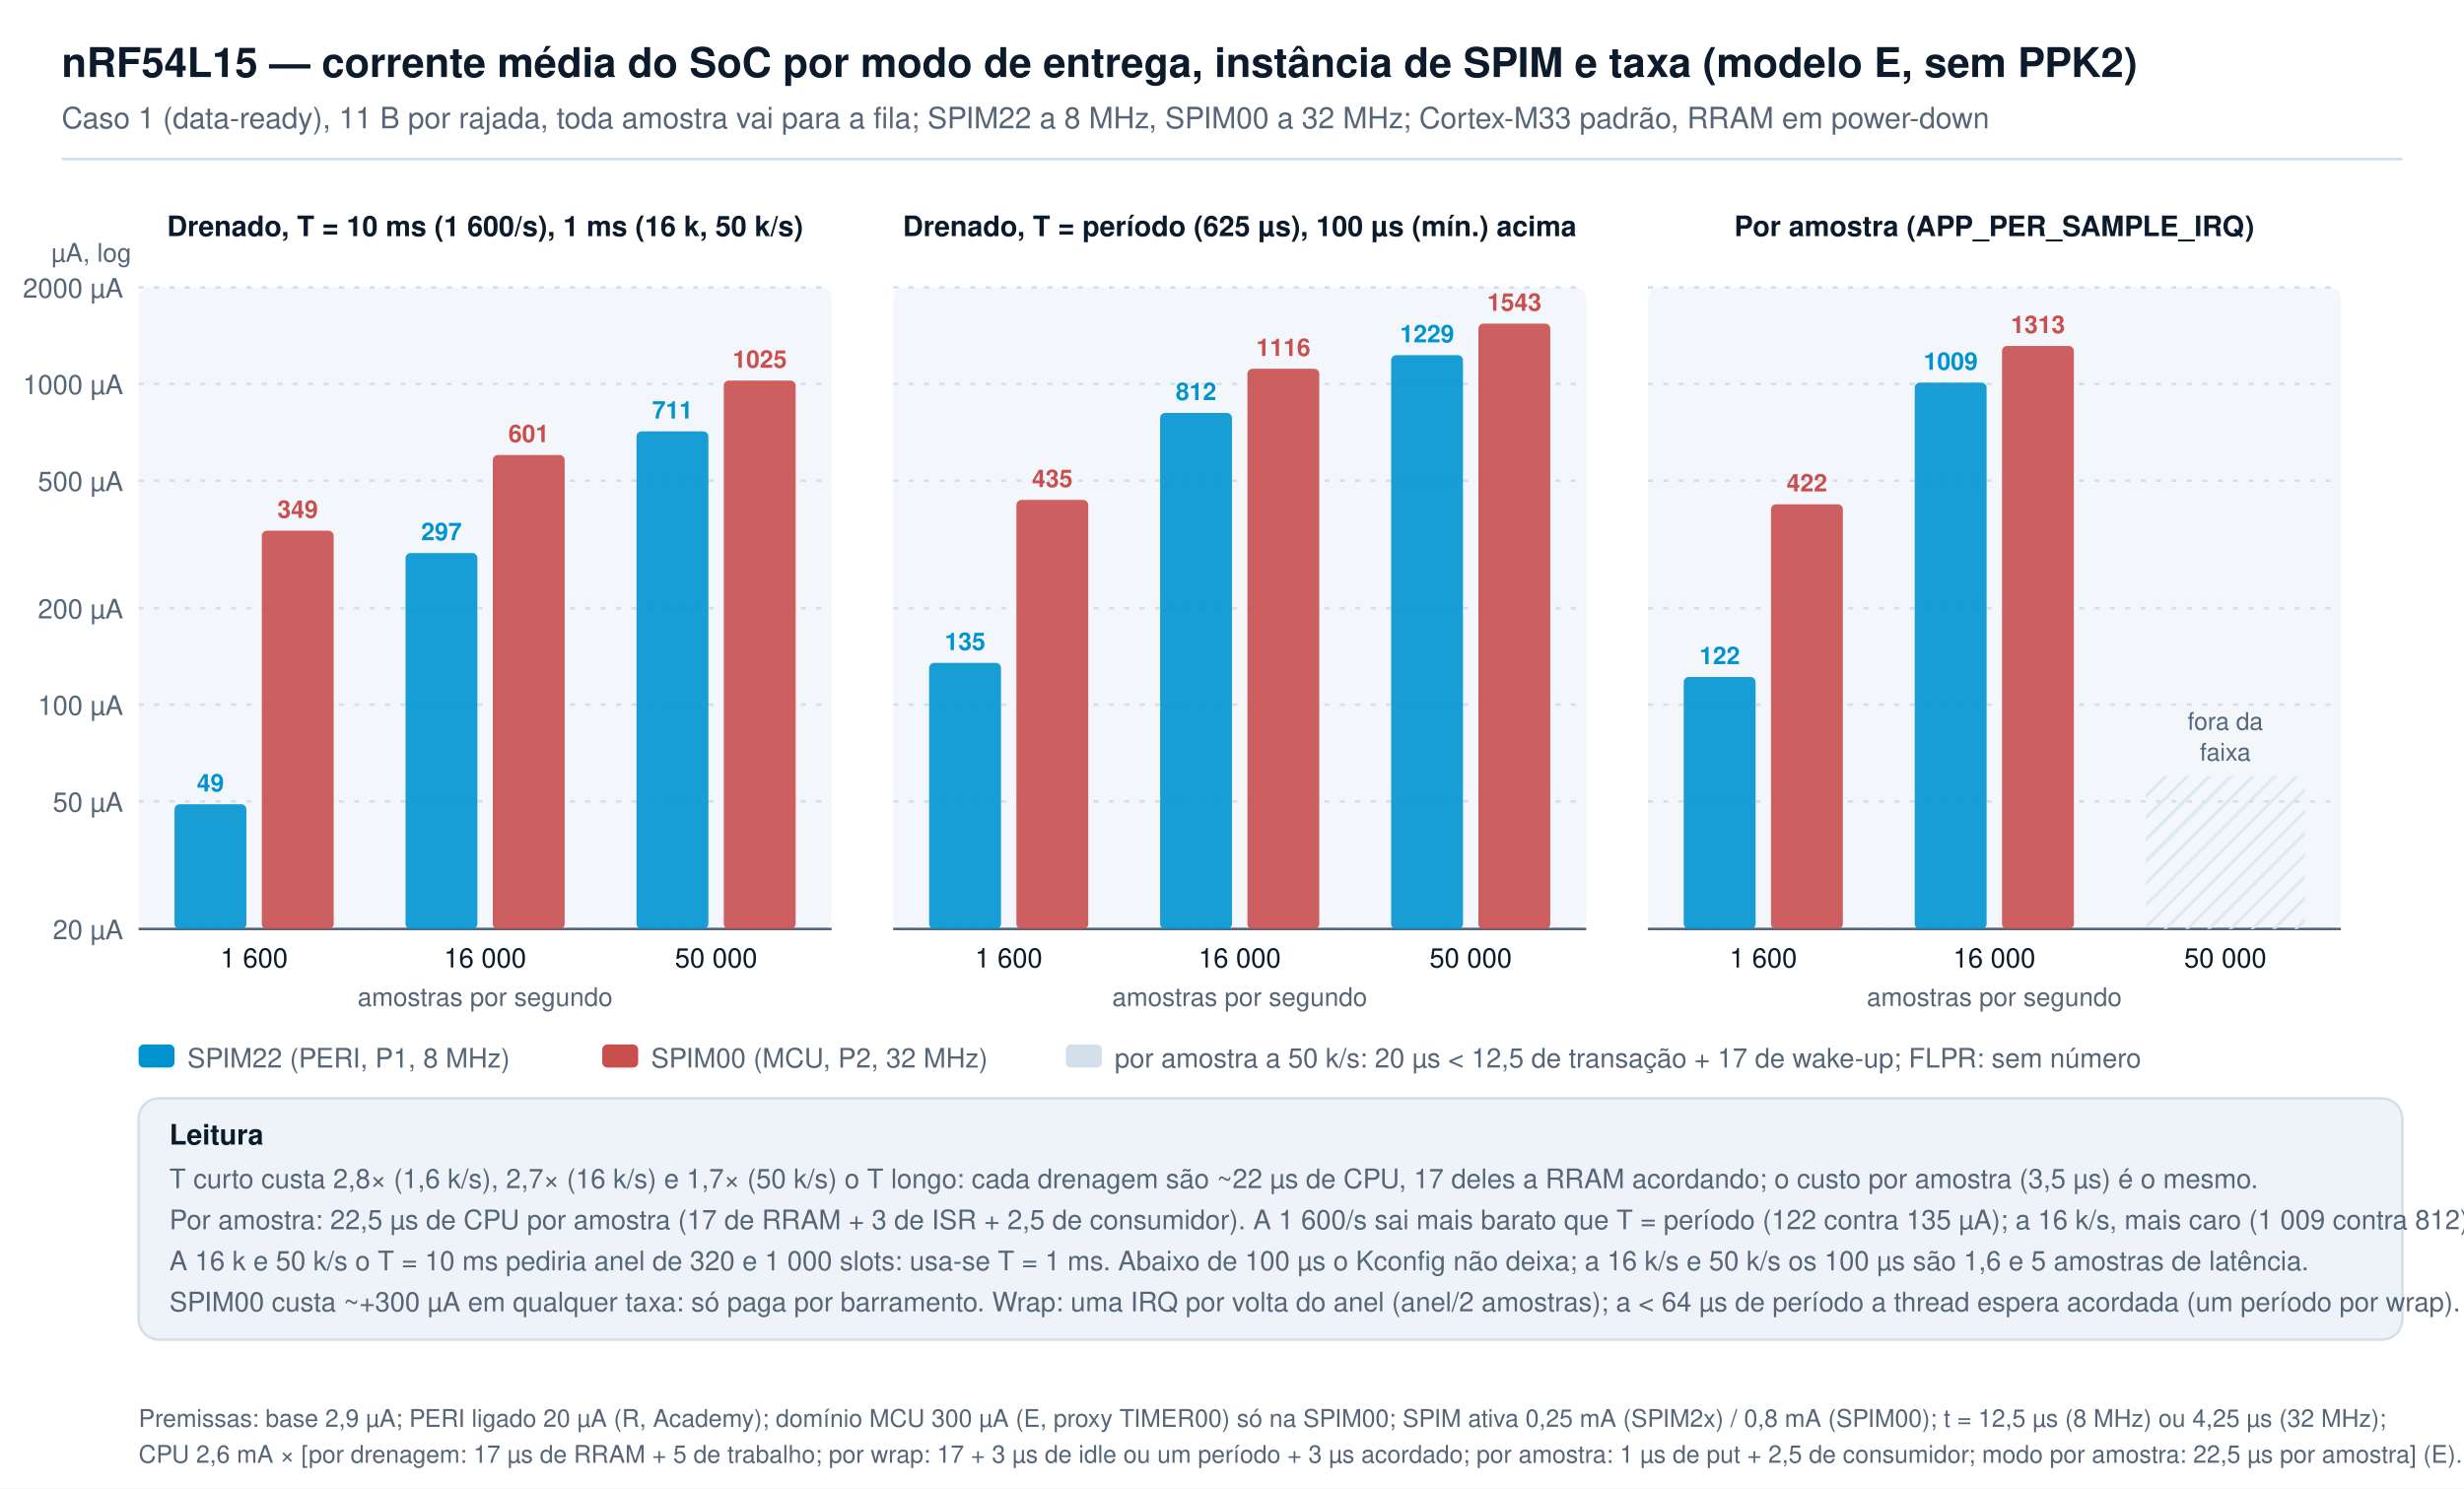
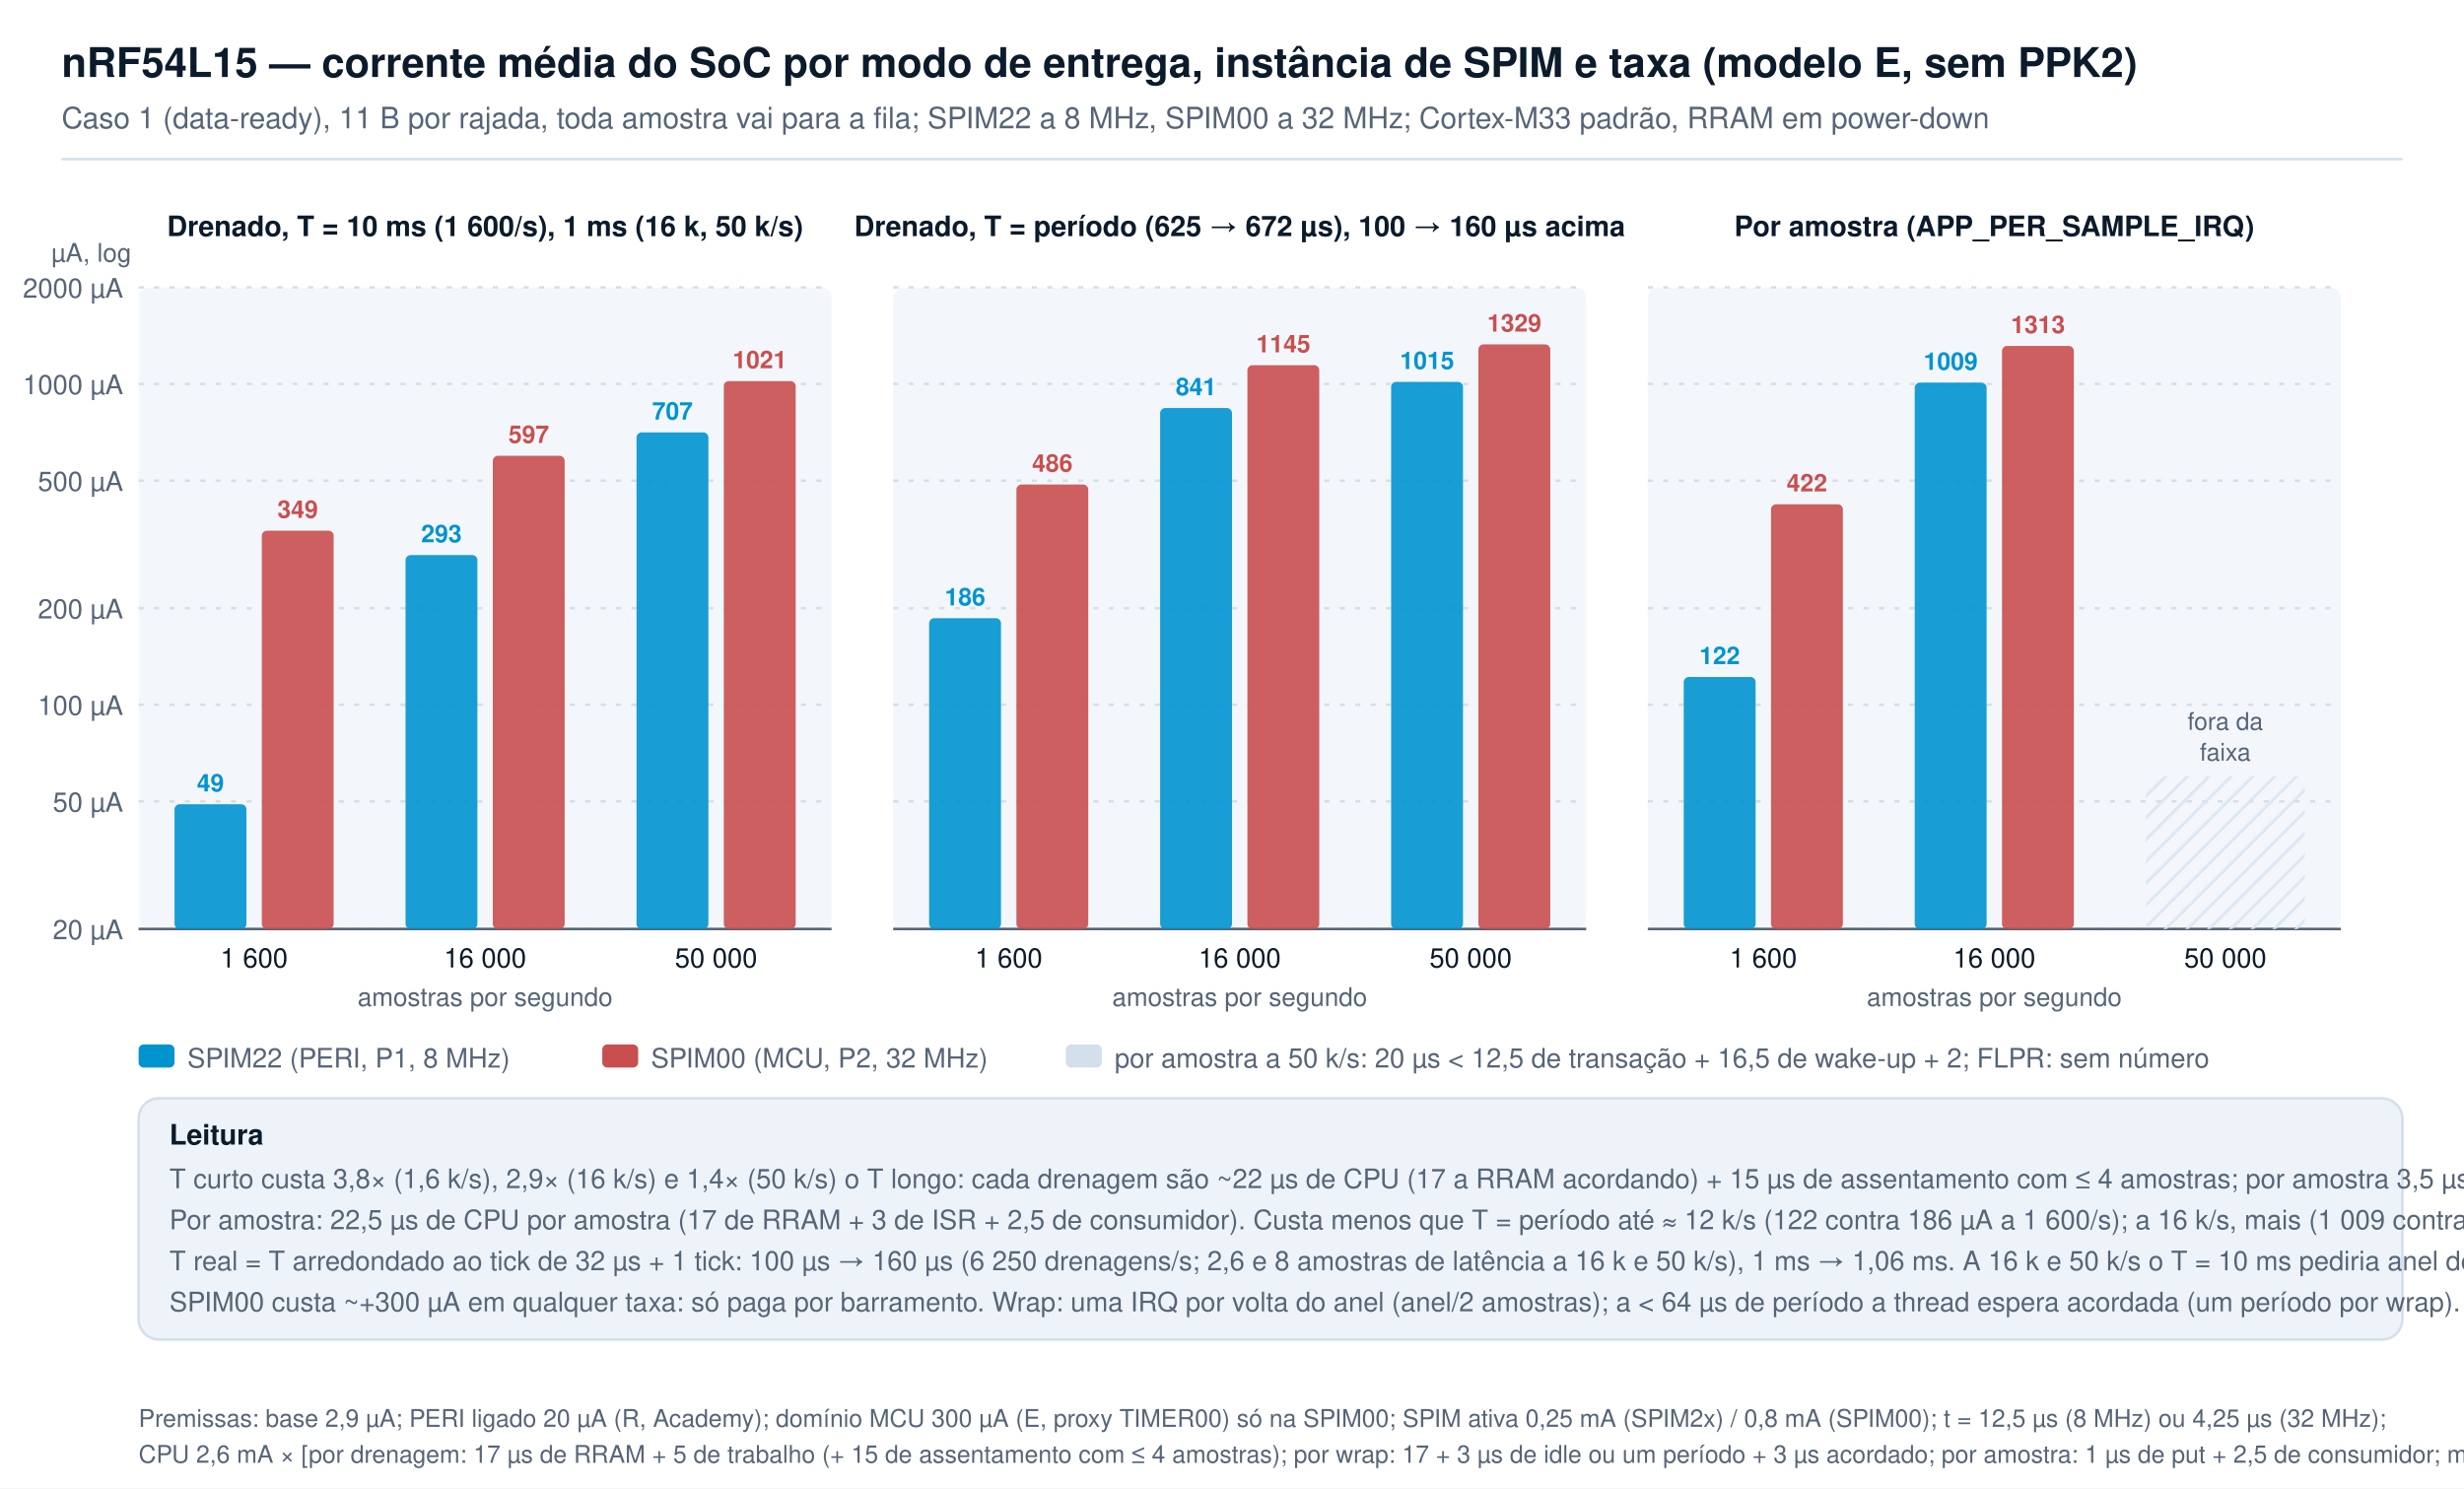
<svg xmlns="http://www.w3.org/2000/svg" width="960" height="580" viewBox="0 0 960 580">
  <defs>
    <marker id="arr" markerWidth="9" markerHeight="9" refX="7" refY="4.5" orient="auto" markerUnits="userSpaceOnUse">
      <path d="M0,0.5 L8,4.5 L0,8.5 z" fill="#566577" />
    </marker>
    <marker id="arr-blue" markerWidth="9" markerHeight="9" refX="7" refY="4.5" orient="auto" markerUnits="userSpaceOnUse">
      <path d="M0,0.5 L8,4.5 L0,8.5 z" fill="#0093D0" />
    </marker>
    <marker id="arr-green" markerWidth="9" markerHeight="9" refX="7" refY="4.5" orient="auto" markerUnits="userSpaceOnUse">
      <path d="M0,0.5 L8,4.5 L0,8.5 z" fill="#1FA971" />
    </marker>
    <marker id="arr-red" markerWidth="9" markerHeight="9" refX="7" refY="4.5" orient="auto" markerUnits="userSpaceOnUse">
      <path d="M0,0.5 L8,4.5 L0,8.5 z" fill="#C94F4F" />
    </marker>
    <filter id="shadow" x="-5%" y="-5%" width="110%" height="120%">
      <feDropShadow dx="0" dy="1.5" stdDeviation="1.5" flood-color="#00224E" flood-opacity="0.12" />
    </filter>
    <pattern id="hatch" width="6" height="6" patternUnits="userSpaceOnUse" patternTransform="rotate(45)">
      <line x1="0" y1="0" x2="0" y2="6" stroke="#D3E0EB" stroke-width="2" />
    </pattern>
  </defs>
  <rect width="100%" height="100%" fill="white" />
  <text x="24" y="30" fill="#0B1B2B" font-family="Segoe UI, Helvetica Neue, Helvetica, Arial, sans-serif" font-size="16" font-weight="600">nRF54L15 — corrente média do SoC por modo de entrega, instância de SPIM e taxa (modelo E, sem PPK2)</text>
  <text x="24" y="50" fill="#566577" font-family="Segoe UI, Helvetica Neue, Helvetica, Arial, sans-serif" font-size="11.5">Caso 1 (data-ready), 11 B por rajada, toda amostra vai para a fila; SPIM22 a 8 MHz, SPIM00 a 32 MHz; Cortex-M33 padrão, RRAM em power-down</text>
  <line x1="24" y1="62" x2="936" y2="62" stroke="#D3E0EB" stroke-width="1" />
  <rect x="54" y="112" width="270" height="250" fill="#F3F7FB" rx="4" />
  <text x="189.0" y="92" text-anchor="middle" fill="#0B1B2B" font-family="Segoe UI, Helvetica Neue, Helvetica, Arial, sans-serif" font-size="11" font-weight="600">Drenado, T = 10 ms (1 600/s), 1 ms (16 k, 50 k/s)</text>
  <line x1="54" y1="362.0" x2="324" y2="362.0" stroke="#D3E0EB" stroke-width="1" stroke-dasharray="2 4" />
  <text x="48" y="366.0" text-anchor="end" fill="#566577" font-family="Segoe UI, Helvetica Neue, Helvetica, Arial, sans-serif" font-size="10.5">20 µA</text>
  <line x1="54" y1="312.3" x2="324" y2="312.3" stroke="#D3E0EB" stroke-width="1" stroke-dasharray="2 4" />
  <text x="48" y="316.3" text-anchor="end" fill="#566577" font-family="Segoe UI, Helvetica Neue, Helvetica, Arial, sans-serif" font-size="10.5">50 µA</text>
  <line x1="54" y1="274.6" x2="324" y2="274.6" stroke="#D3E0EB" stroke-width="1" stroke-dasharray="2 4" />
  <text x="48" y="278.6" text-anchor="end" fill="#566577" font-family="Segoe UI, Helvetica Neue, Helvetica, Arial, sans-serif" font-size="10.5">100 µA</text>
  <line x1="54" y1="237.0" x2="324" y2="237.0" stroke="#D3E0EB" stroke-width="1" stroke-dasharray="2 4" />
  <text x="48" y="241.0" text-anchor="end" fill="#566577" font-family="Segoe UI, Helvetica Neue, Helvetica, Arial, sans-serif" font-size="10.5">200 µA</text>
  <line x1="54" y1="187.3" x2="324" y2="187.3" stroke="#D3E0EB" stroke-width="1" stroke-dasharray="2 4" />
  <text x="48" y="191.3" text-anchor="end" fill="#566577" font-family="Segoe UI, Helvetica Neue, Helvetica, Arial, sans-serif" font-size="10.5">500 µA</text>
  <line x1="54" y1="149.6" x2="324" y2="149.6" stroke="#D3E0EB" stroke-width="1" stroke-dasharray="2 4" />
  <text x="48" y="153.6" text-anchor="end" fill="#566577" font-family="Segoe UI, Helvetica Neue, Helvetica, Arial, sans-serif" font-size="10.5">1000 µA</text>
  <line x1="54" y1="112.0" x2="324" y2="112.0" stroke="#D3E0EB" stroke-width="1" stroke-dasharray="2 4" />
  <text x="48" y="116.0" text-anchor="end" fill="#566577" font-family="Segoe UI, Helvetica Neue, Helvetica, Arial, sans-serif" font-size="10.5">2000 µA</text>
  <line x1="54" y1="362" x2="324" y2="362" stroke="#566577" stroke-width="1" />
  <rect x="68.0" y="313.4" width="28" height="48.6" rx="2" fill="#0093D0" opacity="0.9" />
  <text x="82.0" y="308.4" text-anchor="middle" fill="#0093D0" font-family="Segoe UI, Helvetica Neue, Helvetica, Arial, sans-serif" font-size="9.5" font-weight="600">49</text>
  <rect x="102.0" y="206.8" width="28" height="155.2" rx="2" fill="#C94F4F" opacity="0.9" />
  <text x="116.0" y="201.8" text-anchor="middle" fill="#C94F4F" font-family="Segoe UI, Helvetica Neue, Helvetica, Arial, sans-serif" font-size="9.5" font-weight="600">349</text>
  <text x="99.0" y="377" text-anchor="middle" fill="#0B1B2B" font-family="Segoe UI, Helvetica Neue, Helvetica, Arial, sans-serif" font-size="10.5">1 600</text>
-   <rect x="158.0" y="215.5" width="28" height="146.5" rx="2" fill="#0093D0" opacity="0.9" />
-   <text x="172.0" y="210.5" text-anchor="middle" fill="#0093D0" font-family="Segoe UI, Helvetica Neue, Helvetica, Arial, sans-serif" font-size="9.5" font-weight="600">297</text>
-   <rect x="192.0" y="177.3" width="28" height="184.7" rx="2" fill="#C94F4F" opacity="0.9" />
-   <text x="206.0" y="172.3" text-anchor="middle" fill="#C94F4F" font-family="Segoe UI, Helvetica Neue, Helvetica, Arial, sans-serif" font-size="9.5" font-weight="600">601</text>
+   <rect x="158.0" y="216.3" width="28" height="145.7" rx="2" fill="#0093D0" opacity="0.9" />
+   <text x="172.0" y="211.3" text-anchor="middle" fill="#0093D0" font-family="Segoe UI, Helvetica Neue, Helvetica, Arial, sans-serif" font-size="9.5" font-weight="600">293</text>
+   <rect x="192.0" y="177.6" width="28" height="184.4" rx="2" fill="#C94F4F" opacity="0.9" />
+   <text x="206.0" y="172.6" text-anchor="middle" fill="#C94F4F" font-family="Segoe UI, Helvetica Neue, Helvetica, Arial, sans-serif" font-size="9.5" font-weight="600">597</text>
  <text x="189.0" y="377" text-anchor="middle" fill="#0B1B2B" font-family="Segoe UI, Helvetica Neue, Helvetica, Arial, sans-serif" font-size="10.5">16 000</text>
-   <rect x="248.0" y="168.1" width="28" height="193.9" rx="2" fill="#0093D0" opacity="0.9" />
-   <text x="262.0" y="163.1" text-anchor="middle" fill="#0093D0" font-family="Segoe UI, Helvetica Neue, Helvetica, Arial, sans-serif" font-size="9.5" font-weight="600">711</text>
-   <rect x="282.0" y="148.3" width="28" height="213.7" rx="2" fill="#C94F4F" opacity="0.9" />
-   <text x="296.0" y="143.3" text-anchor="middle" fill="#C94F4F" font-family="Segoe UI, Helvetica Neue, Helvetica, Arial, sans-serif" font-size="9.5" font-weight="600">1025</text>
+   <rect x="248.0" y="168.5" width="28" height="193.5" rx="2" fill="#0093D0" opacity="0.9" />
+   <text x="262.0" y="163.5" text-anchor="middle" fill="#0093D0" font-family="Segoe UI, Helvetica Neue, Helvetica, Arial, sans-serif" font-size="9.5" font-weight="600">707</text>
+   <rect x="282.0" y="148.5" width="28" height="213.5" rx="2" fill="#C94F4F" opacity="0.9" />
+   <text x="296.0" y="143.5" text-anchor="middle" fill="#C94F4F" font-family="Segoe UI, Helvetica Neue, Helvetica, Arial, sans-serif" font-size="9.5" font-weight="600">1021</text>
  <text x="279.0" y="377" text-anchor="middle" fill="#0B1B2B" font-family="Segoe UI, Helvetica Neue, Helvetica, Arial, sans-serif" font-size="10.5">50 000</text>
  <text x="189.0" y="392" text-anchor="middle" fill="#566577" font-family="Segoe UI, Helvetica Neue, Helvetica, Arial, sans-serif" font-size="10">amostras por segundo</text>
  <rect x="348" y="112" width="270" height="250" fill="#F3F7FB" rx="4" />
-   <text x="483.0" y="92" text-anchor="middle" fill="#0B1B2B" font-family="Segoe UI, Helvetica Neue, Helvetica, Arial, sans-serif" font-size="11" font-weight="600">Drenado, T = período (625 µs), 100 µs (mín.) acima</text>
+   <text x="483.0" y="92" text-anchor="middle" fill="#0B1B2B" font-family="Segoe UI, Helvetica Neue, Helvetica, Arial, sans-serif" font-size="11" font-weight="600">Drenado, T = período (625 → 672 µs), 100 → 160 µs acima</text>
  <line x1="348" y1="362.0" x2="618" y2="362.0" stroke="#D3E0EB" stroke-width="1" stroke-dasharray="2 4" />
  <line x1="348" y1="312.3" x2="618" y2="312.3" stroke="#D3E0EB" stroke-width="1" stroke-dasharray="2 4" />
  <line x1="348" y1="274.6" x2="618" y2="274.6" stroke="#D3E0EB" stroke-width="1" stroke-dasharray="2 4" />
  <line x1="348" y1="237.0" x2="618" y2="237.0" stroke="#D3E0EB" stroke-width="1" stroke-dasharray="2 4" />
  <line x1="348" y1="187.3" x2="618" y2="187.3" stroke="#D3E0EB" stroke-width="1" stroke-dasharray="2 4" />
  <line x1="348" y1="149.6" x2="618" y2="149.6" stroke="#D3E0EB" stroke-width="1" stroke-dasharray="2 4" />
  <line x1="348" y1="112.0" x2="618" y2="112.0" stroke="#D3E0EB" stroke-width="1" stroke-dasharray="2 4" />
  <line x1="348" y1="362" x2="618" y2="362" stroke="#566577" stroke-width="1" />
-   <rect x="362.0" y="258.3" width="28" height="103.7" rx="2" fill="#0093D0" opacity="0.9" />
-   <text x="376.0" y="253.3" text-anchor="middle" fill="#0093D0" font-family="Segoe UI, Helvetica Neue, Helvetica, Arial, sans-serif" font-size="9.5" font-weight="600">135</text>
-   <rect x="396.0" y="194.8" width="28" height="167.2" rx="2" fill="#C94F4F" opacity="0.9" />
-   <text x="410.0" y="189.8" text-anchor="middle" fill="#C94F4F" font-family="Segoe UI, Helvetica Neue, Helvetica, Arial, sans-serif" font-size="9.5" font-weight="600">435</text>
+   <rect x="362.0" y="240.9" width="28" height="121.1" rx="2" fill="#0093D0" opacity="0.9" />
+   <text x="376.0" y="235.9" text-anchor="middle" fill="#0093D0" font-family="Segoe UI, Helvetica Neue, Helvetica, Arial, sans-serif" font-size="9.5" font-weight="600">186</text>
+   <rect x="396.0" y="188.8" width="28" height="173.2" rx="2" fill="#C94F4F" opacity="0.9" />
+   <text x="410.0" y="183.8" text-anchor="middle" fill="#C94F4F" font-family="Segoe UI, Helvetica Neue, Helvetica, Arial, sans-serif" font-size="9.5" font-weight="600">486</text>
  <text x="393.0" y="377" text-anchor="middle" fill="#0B1B2B" font-family="Segoe UI, Helvetica Neue, Helvetica, Arial, sans-serif" font-size="10.5">1 600</text>
-   <rect x="452.0" y="160.9" width="28" height="201.1" rx="2" fill="#0093D0" opacity="0.9" />
-   <text x="466.0" y="155.9" text-anchor="middle" fill="#0093D0" font-family="Segoe UI, Helvetica Neue, Helvetica, Arial, sans-serif" font-size="9.5" font-weight="600">812</text>
-   <rect x="486.0" y="143.7" width="28" height="218.3" rx="2" fill="#C94F4F" opacity="0.9" />
-   <text x="500.0" y="138.7" text-anchor="middle" fill="#C94F4F" font-family="Segoe UI, Helvetica Neue, Helvetica, Arial, sans-serif" font-size="9.5" font-weight="600">1116</text>
+   <rect x="452.0" y="159.0" width="28" height="203.0" rx="2" fill="#0093D0" opacity="0.9" />
+   <text x="466.0" y="154.0" text-anchor="middle" fill="#0093D0" font-family="Segoe UI, Helvetica Neue, Helvetica, Arial, sans-serif" font-size="9.5" font-weight="600">841</text>
+   <rect x="486.0" y="142.3" width="28" height="219.7" rx="2" fill="#C94F4F" opacity="0.9" />
+   <text x="500.0" y="137.3" text-anchor="middle" fill="#C94F4F" font-family="Segoe UI, Helvetica Neue, Helvetica, Arial, sans-serif" font-size="9.5" font-weight="600">1145</text>
  <text x="483.0" y="377" text-anchor="middle" fill="#0B1B2B" font-family="Segoe UI, Helvetica Neue, Helvetica, Arial, sans-serif" font-size="10.5">16 000</text>
-   <rect x="542.0" y="138.4" width="28" height="223.6" rx="2" fill="#0093D0" opacity="0.9" />
-   <text x="556.0" y="133.4" text-anchor="middle" fill="#0093D0" font-family="Segoe UI, Helvetica Neue, Helvetica, Arial, sans-serif" font-size="9.5" font-weight="600">1229</text>
-   <rect x="576.0" y="126.1" width="28" height="235.9" rx="2" fill="#C94F4F" opacity="0.9" />
-   <text x="590.0" y="121.1" text-anchor="middle" fill="#C94F4F" font-family="Segoe UI, Helvetica Neue, Helvetica, Arial, sans-serif" font-size="9.5" font-weight="600">1543</text>
+   <rect x="542.0" y="148.8" width="28" height="213.2" rx="2" fill="#0093D0" opacity="0.9" />
+   <text x="556.0" y="143.8" text-anchor="middle" fill="#0093D0" font-family="Segoe UI, Helvetica Neue, Helvetica, Arial, sans-serif" font-size="9.5" font-weight="600">1015</text>
+   <rect x="576.0" y="134.2" width="28" height="227.8" rx="2" fill="#C94F4F" opacity="0.9" />
+   <text x="590.0" y="129.2" text-anchor="middle" fill="#C94F4F" font-family="Segoe UI, Helvetica Neue, Helvetica, Arial, sans-serif" font-size="9.5" font-weight="600">1329</text>
  <text x="573.0" y="377" text-anchor="middle" fill="#0B1B2B" font-family="Segoe UI, Helvetica Neue, Helvetica, Arial, sans-serif" font-size="10.5">50 000</text>
  <text x="483.0" y="392" text-anchor="middle" fill="#566577" font-family="Segoe UI, Helvetica Neue, Helvetica, Arial, sans-serif" font-size="10">amostras por segundo</text>
  <rect x="642" y="112" width="270" height="250" fill="#F3F7FB" rx="4" />
  <text x="777.0" y="92" text-anchor="middle" fill="#0B1B2B" font-family="Segoe UI, Helvetica Neue, Helvetica, Arial, sans-serif" font-size="11" font-weight="600">Por amostra (APP_PER_SAMPLE_IRQ)</text>
  <line x1="642" y1="362.0" x2="912" y2="362.0" stroke="#D3E0EB" stroke-width="1" stroke-dasharray="2 4" />
  <line x1="642" y1="312.3" x2="912" y2="312.3" stroke="#D3E0EB" stroke-width="1" stroke-dasharray="2 4" />
  <line x1="642" y1="274.6" x2="912" y2="274.6" stroke="#D3E0EB" stroke-width="1" stroke-dasharray="2 4" />
  <line x1="642" y1="237.0" x2="912" y2="237.0" stroke="#D3E0EB" stroke-width="1" stroke-dasharray="2 4" />
  <line x1="642" y1="187.3" x2="912" y2="187.3" stroke="#D3E0EB" stroke-width="1" stroke-dasharray="2 4" />
  <line x1="642" y1="149.6" x2="912" y2="149.6" stroke="#D3E0EB" stroke-width="1" stroke-dasharray="2 4" />
  <line x1="642" y1="112.0" x2="912" y2="112.0" stroke="#D3E0EB" stroke-width="1" stroke-dasharray="2 4" />
  <line x1="642" y1="362" x2="912" y2="362" stroke="#566577" stroke-width="1" />
  <rect x="656.0" y="263.8" width="28" height="98.2" rx="2" fill="#0093D0" opacity="0.9" />
  <text x="670.0" y="258.8" text-anchor="middle" fill="#0093D0" font-family="Segoe UI, Helvetica Neue, Helvetica, Arial, sans-serif" font-size="9.5" font-weight="600">122</text>
  <rect x="690.0" y="196.5" width="28" height="165.5" rx="2" fill="#C94F4F" opacity="0.9" />
  <text x="704.0" y="191.5" text-anchor="middle" fill="#C94F4F" font-family="Segoe UI, Helvetica Neue, Helvetica, Arial, sans-serif" font-size="9.5" font-weight="600">422</text>
  <text x="687.0" y="377" text-anchor="middle" fill="#0B1B2B" font-family="Segoe UI, Helvetica Neue, Helvetica, Arial, sans-serif" font-size="10.5">1 600</text>
  <rect x="746.0" y="149.1" width="28" height="212.9" rx="2" fill="#0093D0" opacity="0.9" />
  <text x="760.0" y="144.1" text-anchor="middle" fill="#0093D0" font-family="Segoe UI, Helvetica Neue, Helvetica, Arial, sans-serif" font-size="9.5" font-weight="600">1009</text>
  <rect x="780.0" y="134.8" width="28" height="227.2" rx="2" fill="#C94F4F" opacity="0.9" />
  <text x="794.0" y="129.8" text-anchor="middle" fill="#C94F4F" font-family="Segoe UI, Helvetica Neue, Helvetica, Arial, sans-serif" font-size="9.5" font-weight="600">1313</text>
  <text x="777.0" y="377" text-anchor="middle" fill="#0B1B2B" font-family="Segoe UI, Helvetica Neue, Helvetica, Arial, sans-serif" font-size="10.5">16 000</text>
  <rect x="836.0" y="302.4" width="62" height="59.6" rx="2" fill="url(#hatch)" />
  <text x="867.0" y="284.4" text-anchor="middle" fill="#566577" font-family="Segoe UI, Helvetica Neue, Helvetica, Arial, sans-serif" font-size="9.5">fora da</text>
  <text x="867.0" y="296.4" text-anchor="middle" fill="#566577" font-family="Segoe UI, Helvetica Neue, Helvetica, Arial, sans-serif" font-size="9.5">faixa</text>
  <text x="867.0" y="377" text-anchor="middle" fill="#0B1B2B" font-family="Segoe UI, Helvetica Neue, Helvetica, Arial, sans-serif" font-size="10.5">50 000</text>
  <text x="777.0" y="392" text-anchor="middle" fill="#566577" font-family="Segoe UI, Helvetica Neue, Helvetica, Arial, sans-serif" font-size="10">amostras por segundo</text>
  <text x="20" y="102" fill="#566577" font-family="Segoe UI, Helvetica Neue, Helvetica, Arial, sans-serif" font-size="10">µA, log</text>
  <rect x="54" y="407" width="14" height="9" rx="2" fill="#0093D0" />
  <text x="73" y="416" fill="#566577" font-family="Segoe UI, Helvetica Neue, Helvetica, Arial, sans-serif" font-size="10.5">SPIM22 (PERI, P1, 8 MHz)</text>
  <rect x="234.64" y="407" width="14" height="9" rx="2" fill="#C94F4F" />
  <text x="253.64" y="416" fill="#566577" font-family="Segoe UI, Helvetica Neue, Helvetica, Arial, sans-serif" font-size="10.5">SPIM00 (MCU, P2, 32 MHz)</text>
  <rect x="415.28" y="407" width="14" height="9" rx="2" fill="#D3E0EB" />
-   <text x="434.28" y="416" fill="#566577" font-family="Segoe UI, Helvetica Neue, Helvetica, Arial, sans-serif" font-size="10.5">por amostra a 50 k/s: 20 µs &lt; 12,5 de transação + 17 de wake-up; FLPR: sem número</text>
+   <text x="434.28" y="416" fill="#566577" font-family="Segoe UI, Helvetica Neue, Helvetica, Arial, sans-serif" font-size="10.5">por amostra a 50 k/s: 20 µs &lt; 12,5 de transação + 16,5 de wake-up + 2; FLPR: sem número</text>
  <rect x="54" y="428" width="882" height="94" rx="8" fill="#EDF3F8" stroke="#D3E0EB" />
  <text x="66" y="446" fill="#0B1B2B" font-family="Segoe UI, Helvetica Neue, Helvetica, Arial, sans-serif" font-size="11" font-weight="600">Leitura</text>
-   <text x="66" y="463" fill="#566577" font-family="Segoe UI, Helvetica Neue, Helvetica, Arial, sans-serif" font-size="10.5">T curto custa 2,8× (1,6 k/s), 2,7× (16 k/s) e 1,7× (50 k/s) o T longo: cada drenagem são ~22 µs de CPU, 17 deles a RRAM acordando; o custo por amostra (3,5 µs) é o mesmo.</text>
-   <text x="66" y="479" fill="#566577" font-family="Segoe UI, Helvetica Neue, Helvetica, Arial, sans-serif" font-size="10.5">Por amostra: 22,5 µs de CPU por amostra (17 de RRAM + 3 de ISR + 2,5 de consumidor). A 1 600/s sai mais barato que T = período (122 contra 135 µA); a 16 k/s, mais caro (1 009 contra 812).</text>
-   <text x="66" y="495" fill="#566577" font-family="Segoe UI, Helvetica Neue, Helvetica, Arial, sans-serif" font-size="10.5">A 16 k e 50 k/s o T = 10 ms pediria anel de 320 e 1 000 slots: usa-se T = 1 ms. Abaixo de 100 µs o Kconfig não deixa; a 16 k/s e 50 k/s os 100 µs são 1,6 e 5 amostras de latência.</text>
+   <text x="66" y="463" fill="#566577" font-family="Segoe UI, Helvetica Neue, Helvetica, Arial, sans-serif" font-size="10.5">T curto custa 3,8× (1,6 k/s), 2,9× (16 k/s) e 1,4× (50 k/s) o T longo: cada drenagem são ~22 µs de CPU (17 a RRAM acordando) + 15 µs de assentamento com ≤ 4 amostras; por amostra 3,5 µs.</text>
+   <text x="66" y="479" fill="#566577" font-family="Segoe UI, Helvetica Neue, Helvetica, Arial, sans-serif" font-size="10.5">Por amostra: 22,5 µs de CPU por amostra (17 de RRAM + 3 de ISR + 2,5 de consumidor). Custa menos que T = período até ≈ 12 k/s (122 contra 186 µA a 1 600/s); a 16 k/s, mais (1 009 contra 841).</text>
+   <text x="66" y="495" fill="#566577" font-family="Segoe UI, Helvetica Neue, Helvetica, Arial, sans-serif" font-size="10.5">T real = T arredondado ao tick de 32 µs + 1 tick: 100 µs → 160 µs (6 250 drenagens/s; 2,6 e 8 amostras de latência a 16 k e 50 k/s), 1 ms → 1,06 ms. A 16 k e 50 k/s o T = 10 ms pediria anel de 320 e 1 000 slots.</text>
  <text x="66" y="511" fill="#566577" font-family="Segoe UI, Helvetica Neue, Helvetica, Arial, sans-serif" font-size="10.5">SPIM00 custa ~+300 µA em qualquer taxa: só paga por barramento. Wrap: uma IRQ por volta do anel (anel/2 amostras); a &lt; 64 µs de período a thread espera acordada (um período por wrap).</text>
  <text x="54" y="556" fill="#566577" font-family="Segoe UI, Helvetica Neue, Helvetica, Arial, sans-serif" font-size="9.5">Premissas: base 2,9 µA; PERI ligado 20 µA (R, Academy); domínio MCU 300 µA (E, proxy TIMER00) só na SPIM00; SPIM ativa 0,25 mA (SPIM2x) / 0,8 mA (SPIM00); t = 12,5 µs (8 MHz) ou 4,25 µs (32 MHz);</text>
-   <text x="54" y="570" fill="#566577" font-family="Segoe UI, Helvetica Neue, Helvetica, Arial, sans-serif" font-size="9.5">CPU 2,6 mA × [por drenagem: 17 µs de RRAM + 5 de trabalho; por wrap: 17 + 3 µs de idle ou um período + 3 µs acordado; por amostra: 1 µs de put + 2,5 de consumidor; modo por amostra: 22,5 µs por amostra] (E).</text>
+   <text x="54" y="570" fill="#566577" font-family="Segoe UI, Helvetica Neue, Helvetica, Arial, sans-serif" font-size="9.5">CPU 2,6 mA × [por drenagem: 17 µs de RRAM + 5 de trabalho (+ 15 de assentamento com ≤ 4 amostras); por wrap: 17 + 3 µs de idle ou um período + 3 µs acordado; por amostra: 1 µs de put + 2,5 de consumidor; modo por amostra: 22,5 µs] (E).</text>
</svg>
